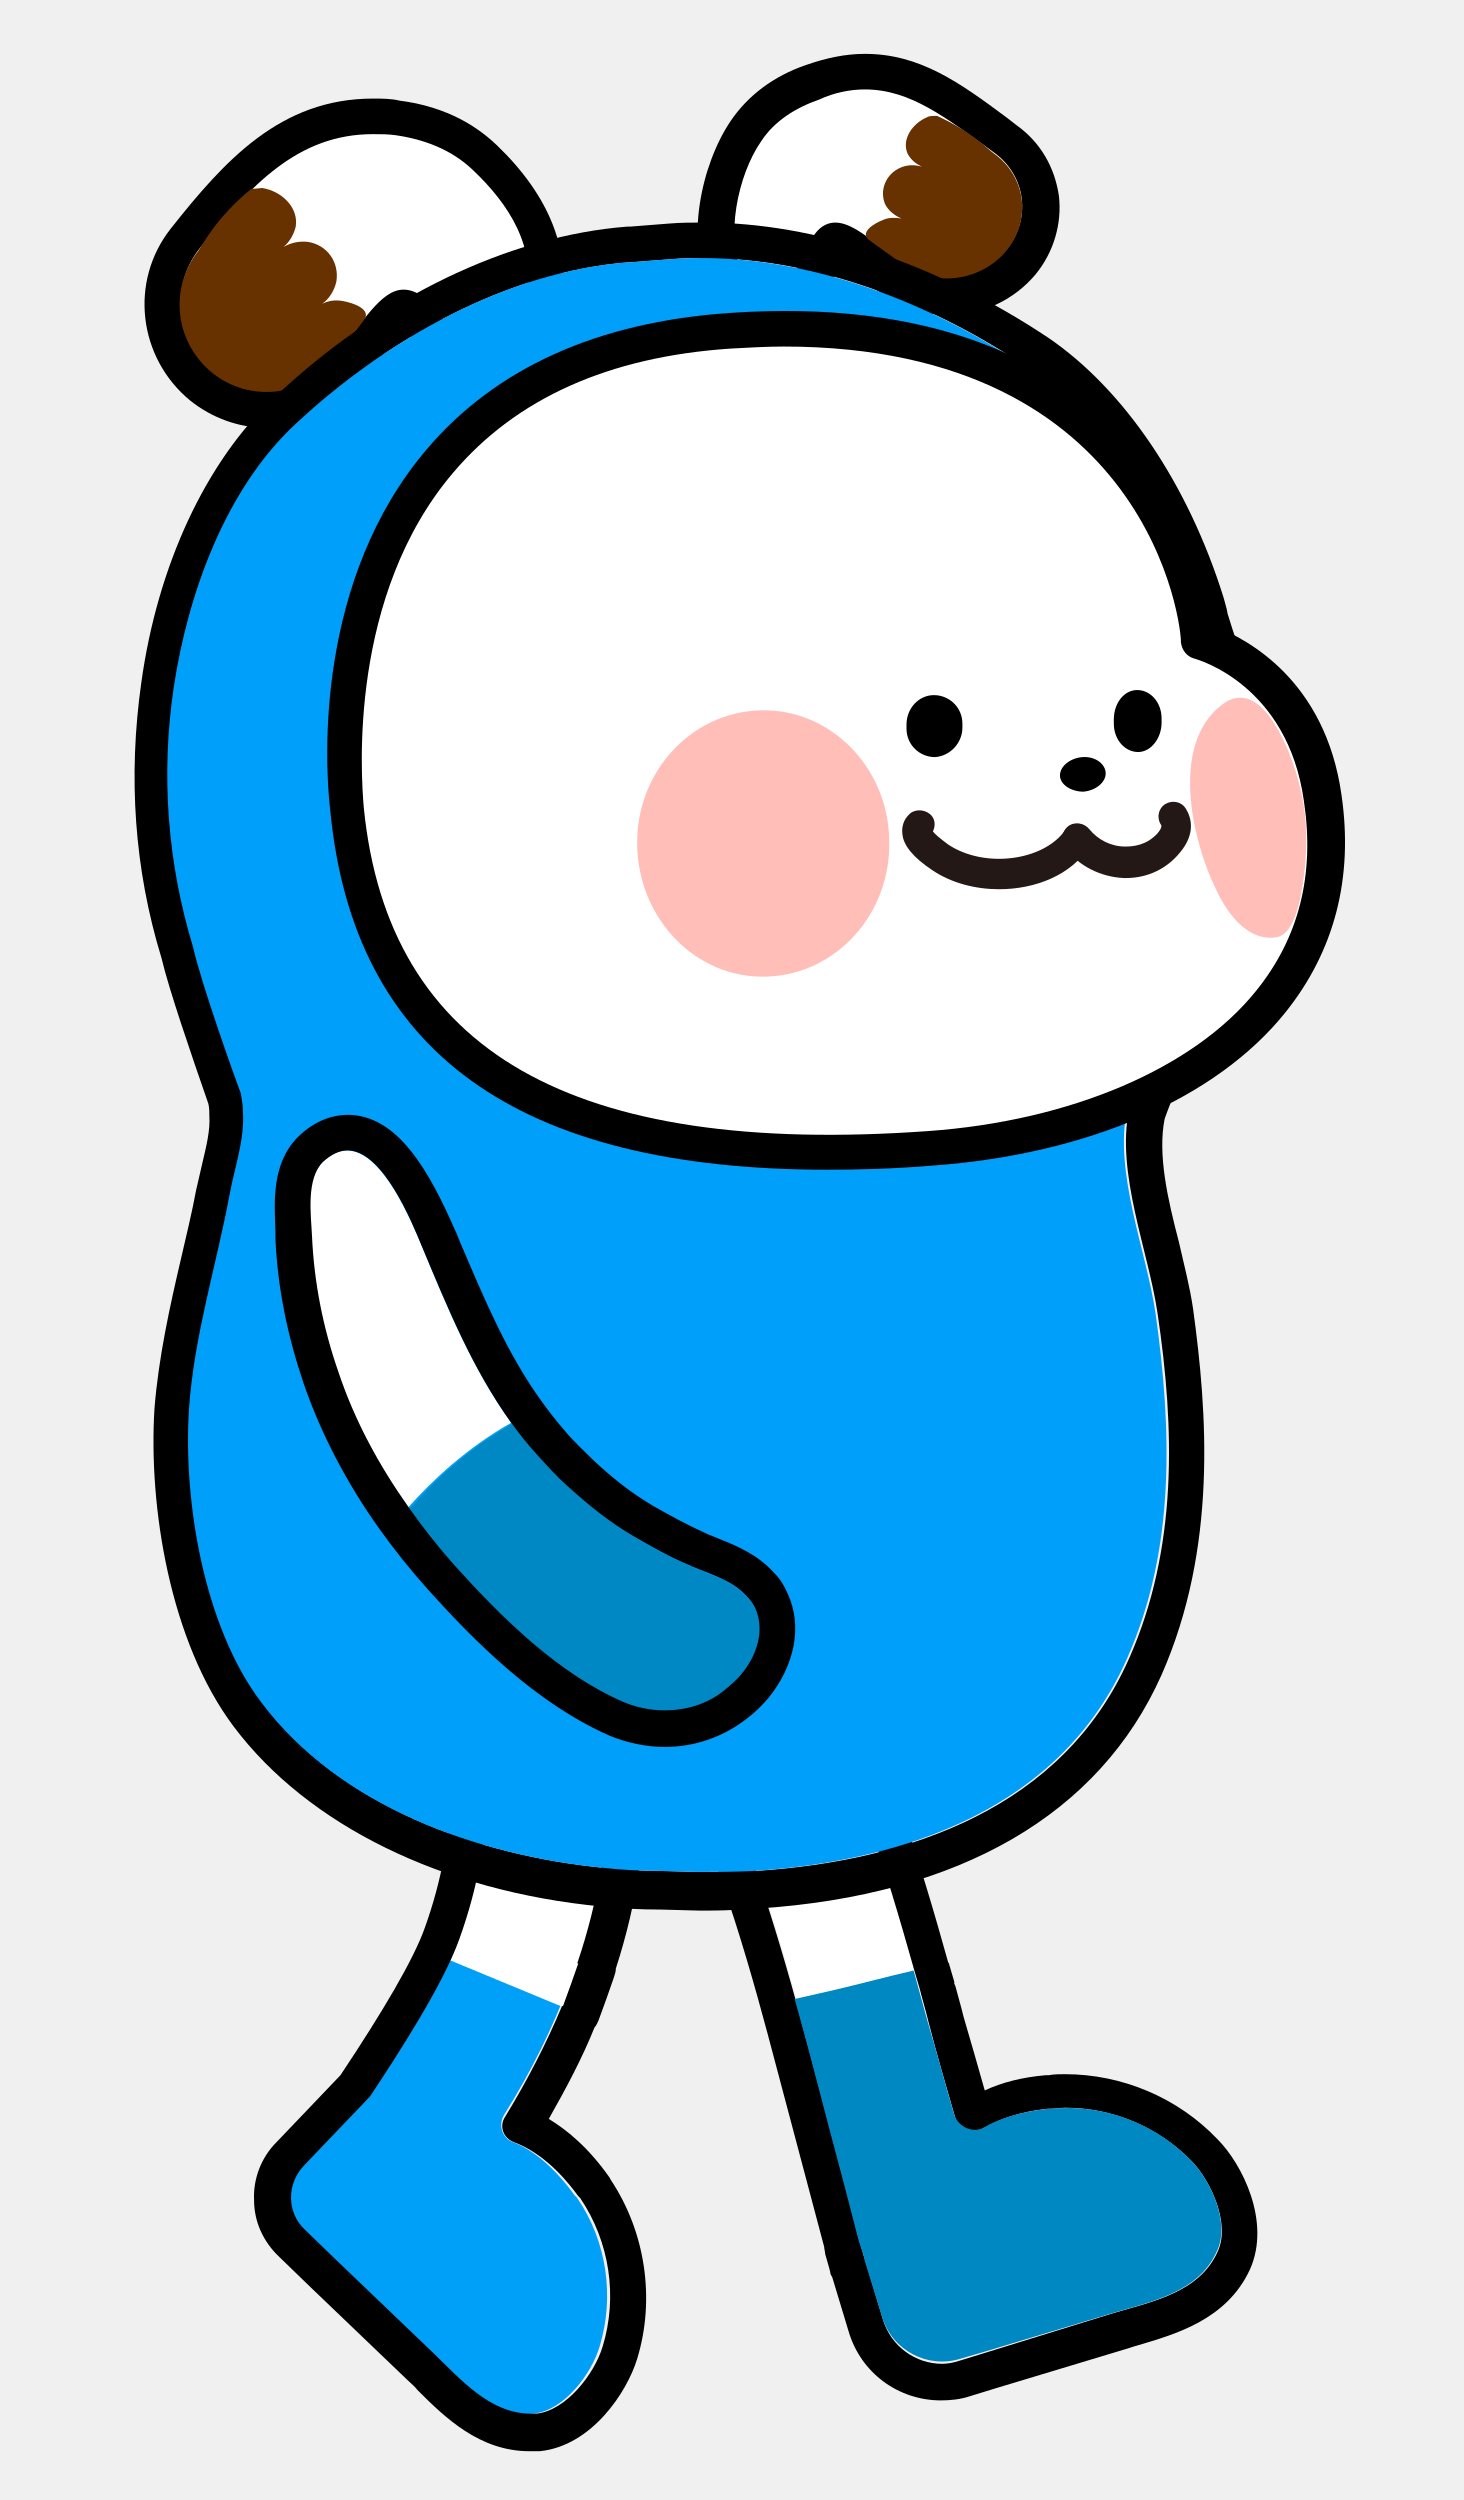
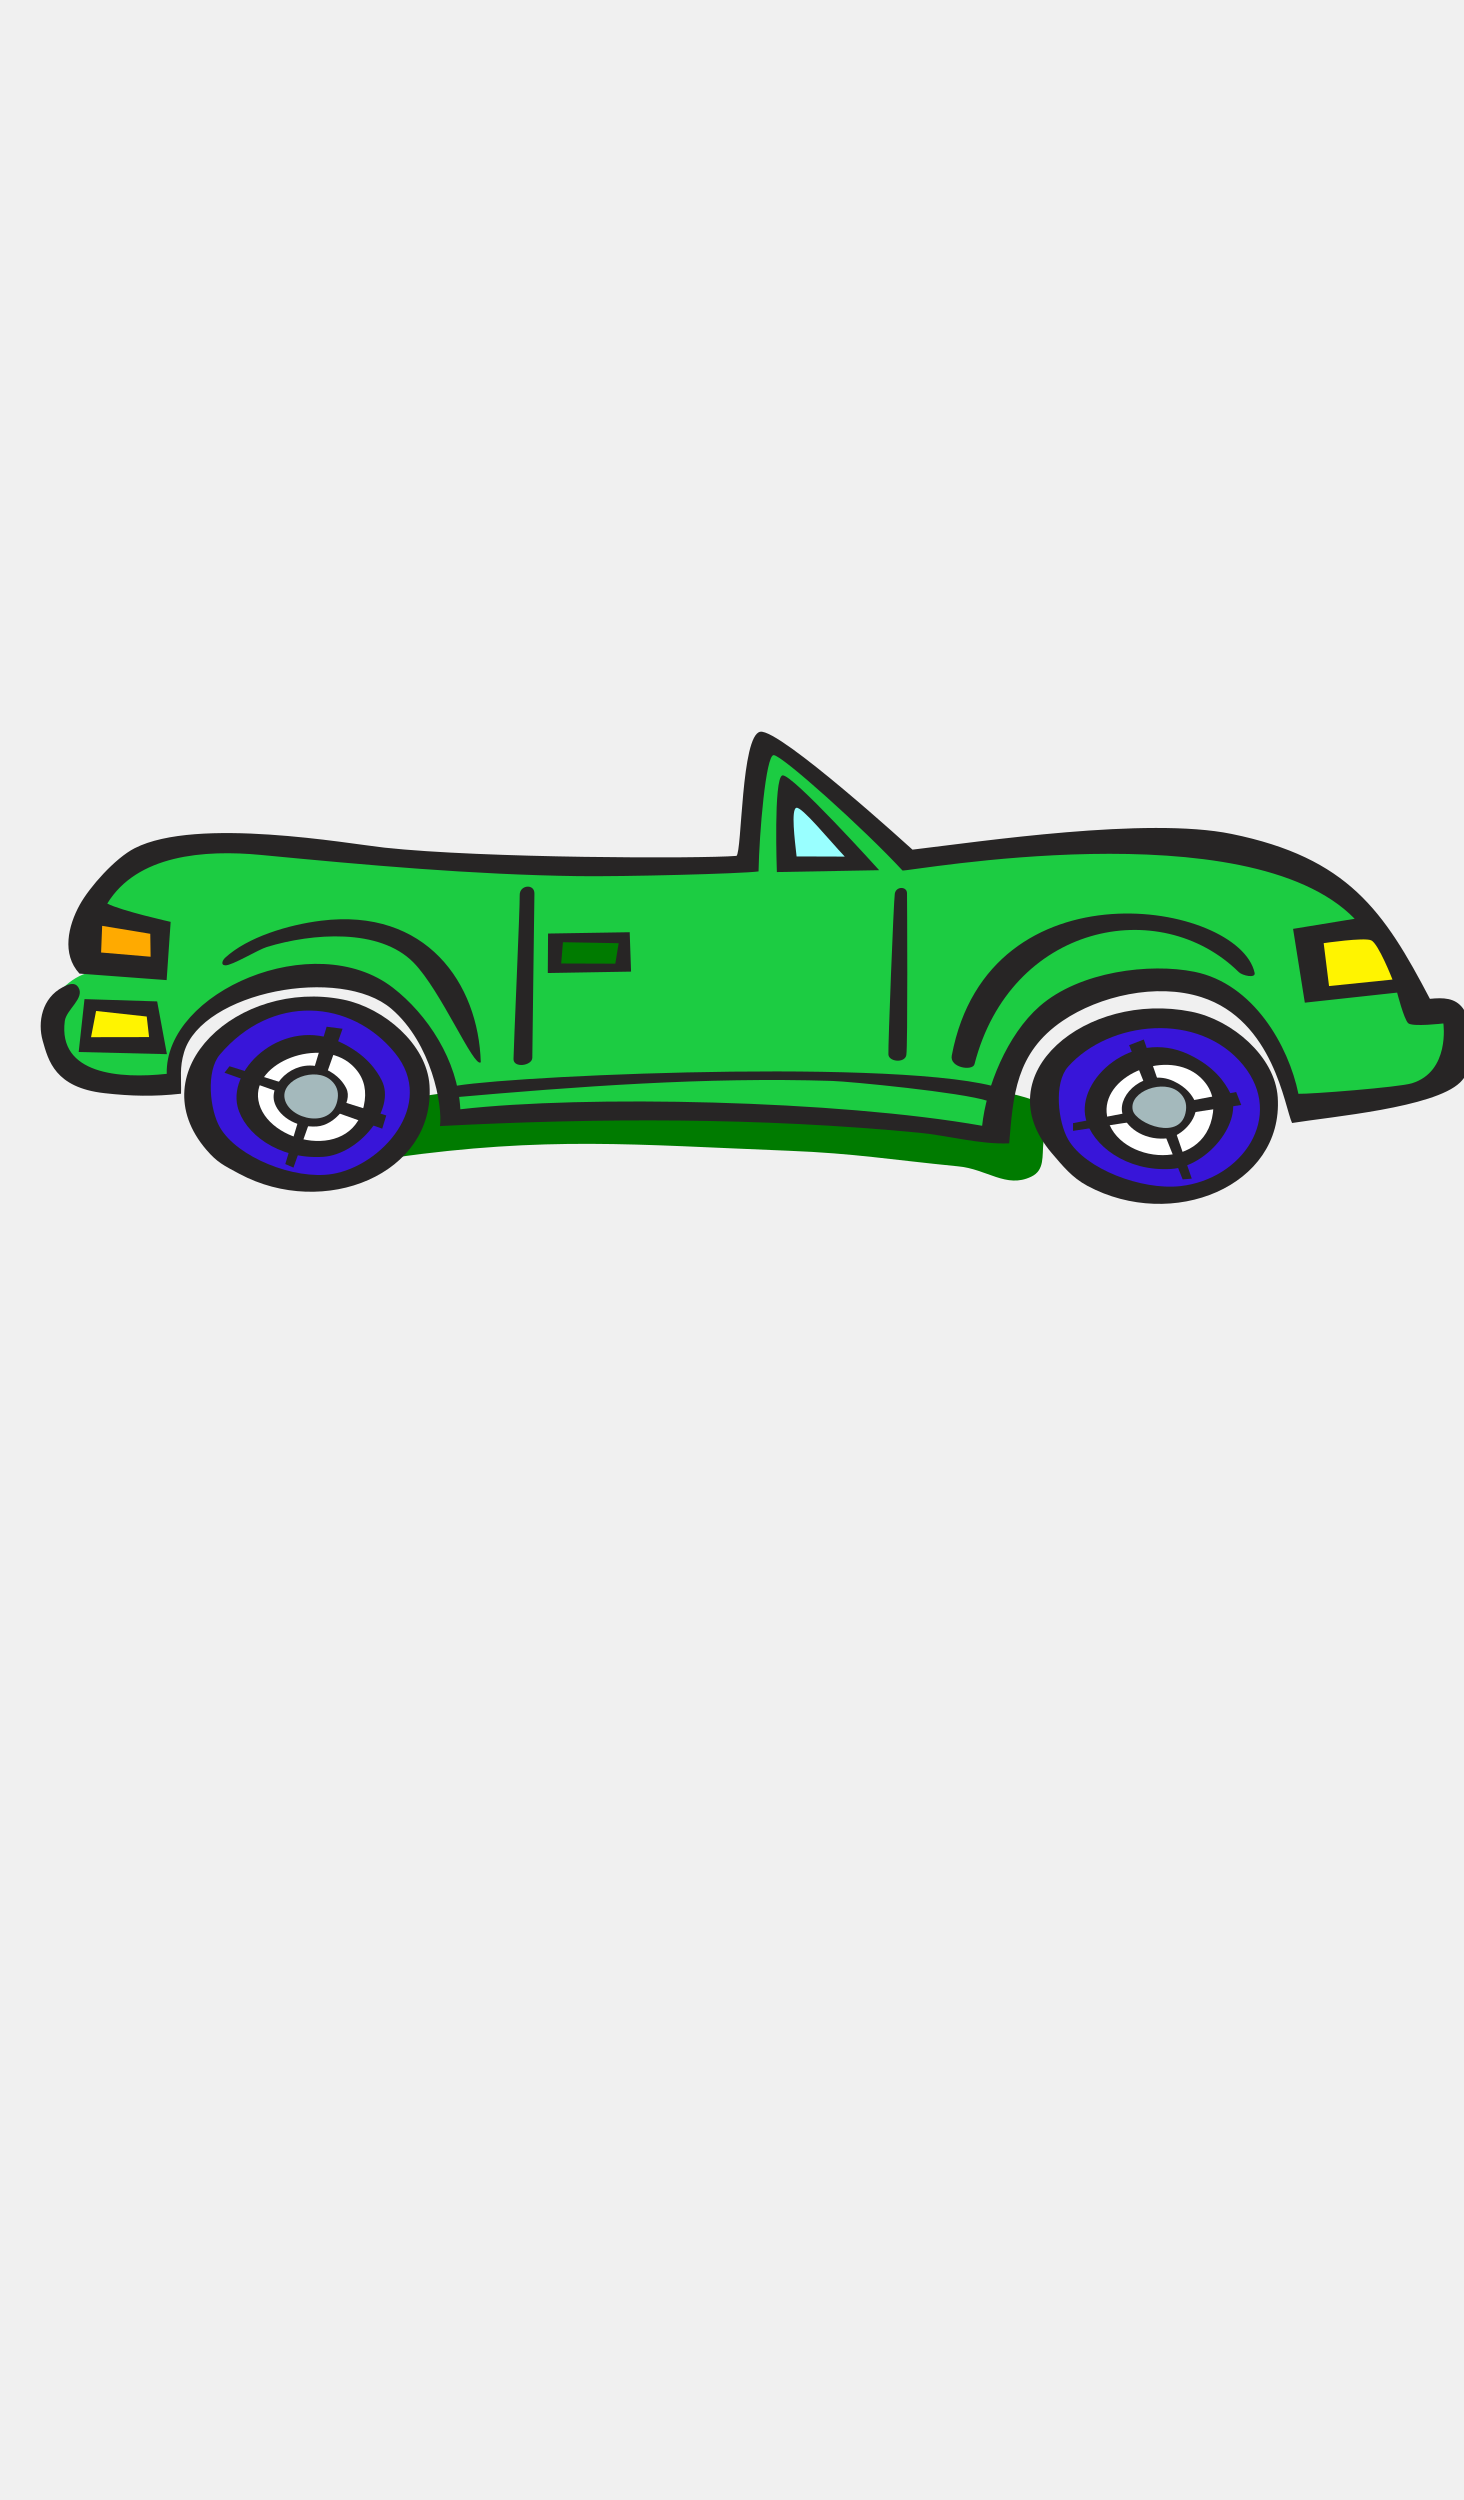
- <svg xmlns="http://www.w3.org/2000/svg" id="Layer_3" x="0" y="0" version="1.1" viewBox="0 0 144 246" xml:space="preserve" style="enable-background:new 0 0 144 246">
+ <svg xmlns="http://www.w3.org/2000/svg" version="1.1" id="Layer_1" x="0px" y="0px" width="144" height="246" viewBox="0 0 144 246" enable-background="new 0 0 150 150" xml:space="preserve">
  <g>
-     <path style="fill-rule:evenodd;clip-rule:evenodd;fill:#ffbeb8" d="M127.8,77c-0.6-2.5-3.5-10.7-7.5-7.7c-5.4,4-2.9,14.1-0.2,19.1 c1.1,2,3,4.3,5.6,3.8c1.5-0.3,2.1-3.1,2.3-4.1C128.7,84.4,128.8,80.6,127.8,77z" />
-   </g>
-   <g>
-     <g>
-       <path style="fill-rule:evenodd;clip-rule:evenodd;fill:#009ff8" d="M45.9,188.7l-0.8,2.2c-1.6,4.5-6,11.4-8.9,15.5l-6.5,6.7 c-1.7,1.8-1.7,4.7,0.1,6.4l3,2.9l9.5,9.1c2.8,2.7,5.8,6.4,10.2,6c3-0.3,5.7-3.9,6.5-6.6c1.5-4.9,0.7-10.4-2.2-14.6 c0,0-0.1-0.2-0.2-0.2c-2.3-3.2-4.5-4.7-6.1-5.3c-1.1-0.4-1.5-1.7-0.9-2.7c2.7-4.3,4.8-8.6,6.4-12.9l0.7-2L45.9,188.7z" />
-     </g>
-     <g>
-       <path style="fill:#fff" d="M55.8,156.5c-0.8-2-2.4-3.2-4.4-3.5c-2.2-0.3-4.5,0.7-5.9,2.6c-1.3,1.7-1.6,3.9-0.7,6 c3.9,9.2,4,19,0.2,29.3l-0.7,2l11.1,4.6l0.8-2.2C61.2,181.8,61,168.8,55.8,156.5z" />
-     </g>
-     <g>
-       <path d="M50.7,152.9c0.2,0,0.5,0,0.7,0c2,0.2,3.6,1.5,4.4,3.5c5,11.7,5.3,24.1,1,36.8l0.1,0l-0.7,2c0,0,0,0,0,0l-0.8,2.2l-0.1,0 c-1.5,3.6-3.4,7.3-5.6,10.9c-0.6,0.9-0.2,2.1,0.9,2.5c1.6,0.6,3.9,2,6.3,5.3c0,0,0.2,0.2,0.2,0.2c2.9,4.3,3.7,9.7,2.2,14.6 c-0.8,2.7-3.6,6.3-6.5,6.6c-0.2,0-0.4,0-0.6,0c-4,0-6.9-3.4-9.6-6l-9.5-9.1l-3.1-3c-1.8-1.7-1.8-4.5-0.1-6.3l6.5-6.8c0,0,0,0,0,0 c2.8-4.2,7.2-11,8.8-15.5l0,0c3.7-10.3,3.6-20.2-0.2-29.3c-0.9-2.1-0.6-4.2,0.7-6C46.8,153.9,48.7,152.9,50.7,152.9 M50.7,149.4 c-3.1,0-6.1,1.5-8,4c-2.1,2.7-2.5,6.3-1.1,9.5c3.5,8.3,3.6,17.3,0.2,26.8c-1.1,3.1-4.1,8.2-8.3,14.5l-6.3,6.6 c-1.5,1.5-2.3,3.6-2.2,5.7c0,2.1,0.9,4.1,2.5,5.6l3.1,3l9.5,9.1c0.3,0.3,0.7,0.6,1,1c2.7,2.7,6.1,6,11,6c0.3,0,0.6,0,1,0 c5.1-0.5,8.6-5.8,9.6-9.1c1.8-5.9,0.8-12.5-2.6-17.6l-0.1-0.2c-2.1-3-4.2-4.7-6-5.8c1.7-3,3.3-6,4.5-9c0.2-0.2,0.3-0.5,0.4-0.7 l0.8-2.2c0,0,0,0,0,0l0.7-2c0.1-0.3,0.2-0.6,0.2-0.9c4.3-13.3,3.8-26.3-1.4-38.5c-1.3-3.1-4-5.2-7.3-5.6 C51.4,149.4,51.1,149.4,50.7,149.4L50.7,149.4z" />
-     </g>
-   </g>
-   <g>
-     <path style="fill:#fff" d="M90.6,196c-3-10.9-6.4-22.4-12.2-33.2l0,0c-1-1.9-2.8-3-4.8-3.1c-2.2-0.1-4.4,1.1-5.6,3 c-1.1,1.8-1.2,4-0.1,5.9c5.3,10,8.5,20.9,11.1,30.3l0.6,2l2.1-0.5c2.3-0.5,5-1.2,7.4-1.8l2.2-0.5L90.6,196z" />
-   </g>
-   <g>
-     <path d="M73.4,159.7c0.1,0,0.1,0,0.2,0c2.1,0.1,3.8,1.2,4.8,3.1l0,0c5.4,10.1,8.7,20.9,11.6,31.2l0,0l0.5,1.7 c0,0.1,0.1,0.3,0.1,0.4l0.6,2.2l0,0l0.2,0.8c0.8,3.1,1.7,6.2,2.6,9.3c0.2,0.8,1,1.3,1.8,1.3c0.3,0,0.7-0.1,1-0.3 c1.4-0.8,3.4-1.6,6.3-1.9c0,0,0.3,0,0.3,0c0.5,0,0.9-0.1,1.4-0.1c4.7,0,9.2,1.9,12.5,5.3c1.9,2,3.8,6.2,2.5,8.9 c-1.8,4-6.5,4.9-10.2,6L97,231.5l-2.6,0.8c-0.6,0.2-1.2,0.3-1.7,0.3c-2.6,0-5-1.7-5.8-4.3l-1.7-5.7l0,0L85,222l-0.4-1.4l0,0 l-1.4-5.4c-1.8-6.7-3.6-13.7-4.3-16.1l0-0.1c-2.6-9.5-5.8-20.4-11.1-30.3c-1-2-1-4.1,0.1-5.9C69.1,160.9,71.2,159.7,73.4,159.7 M73.4,156.2L73.4,156.2c-3.4,0-6.6,1.8-8.4,4.7c-1.8,2.9-1.9,6.4-0.3,9.5c5.1,9.6,8.3,20.3,10.8,29.6c0.7,2.6,2.6,9.8,4.3,16.2 l1.3,4.9c0,0.2,0.1,0.5,0.1,0.7l0.4,1.4l0.1,0.4c0,0.2,0.1,0.3,0.2,0.5l1.6,5.3c1.2,4.1,4.9,6.8,9.1,6.8c0.9,0,1.9-0.1,2.8-0.4 l2.6-0.8l12.6-3.8c0.4-0.1,0.9-0.3,1.3-0.4c3.7-1.1,8.8-2.5,11.1-7.5c2.1-4.7-0.8-10.4-3.2-12.8c-3.9-4.1-9.4-6.4-15-6.4 c-0.5,0-1.1,0-1.6,0.1l-0.3,0c-2.3,0.2-4.3,0.7-6,1.5c-0.7-2.5-1.4-4.9-2.1-7.3l-0.2-0.8l-0.6-2.2l-0.1-0.2l0-0.2l-0.5-1.7 c0-0.1,0-0.1-0.1-0.2c-2.7-9.7-6.1-20.9-11.8-31.7c-1.6-3-4.5-4.9-7.8-5L73.4,156.2L73.4,156.2L73.4,156.2z" />
-   </g>
-   <g>
-     <path style="fill-rule:evenodd;clip-rule:evenodd;fill:#0088c2" d="M117.3,212.7c-3.5-3.7-8.7-5.7-13.8-5.2c0,0-0.2,0-0.3,0 c-2.9,0.3-4.9,1-6.3,1.8c-1.1,0.7-2.6,0-3-1.2c-0.9-3-1.7-6.1-2.6-9.1c0,0-1.4-5.1-1.4-5.1l-2.1,0.5c-2.4,0.6-5.1,1.3-7.4,1.8 l-2.2,0.5l0.6,2.2c0.7,2.4,2.5,9.5,4.3,16.2l1.4,5.4l0,0L85,222l0.1,0.5l0,0l1.7,5.5c1,3.3,4.5,5.1,7.7,4.1l2.4-0.7l12.6-3.8 c3.7-1.1,8.4-2,10.2-6C121.1,218.9,119.2,214.7,117.3,212.7z" />
-   </g>
-   <g>
-     <g>
-       <path style="fill:#fff" d="M86.5,135.9c-0.6-6.5,0.3-12.7,1.2-19.4c0.4-3,2-13.7-4.2-12c-2.3,0.6-3.6,3.8-4.6,5.7 c-2.2,4.1-3.7,8.4-4.6,12.8c-1,5-1.2,10-0.8,15C76.8,136.9,81.4,135.8,86.5,135.9z" />
-     </g>
-   </g>
-   <g>
-     <g>
-       <path style="fill:#0088c5" d="M94.6,157.2c0-0.1-0.1-0.1-0.1-0.2c-1.3-1.8-2.3-3.5-3.3-5.2c-1.3-2.5-2.3-5-3.1-7.7 c-0.4-1.3-0.7-2.7-1-4.2c-0.3-1.3-0.4-2.6-0.6-3.9c-5.1-0.1-9.7,0.9-13,2.1c0.2,2.4,0.5,4.8,1,7.2c1.4,6.8,3.4,14.4,7.5,20.1 c2,2.8,5.5,4.5,9.2,4c0.8-0.1,1.5-0.3,2.1-0.5c2.3-0.8,4.3-2.6,4.6-5c0.1-0.5,0-0.9-0.1-1.4C97.4,160.5,95.8,158.8,94.6,157.2z" />
-     </g>
-   </g>
-   <g>
-     <path d="M84.7,104.3c4.8,0,3.4,9.5,3,12.2c-0.9,6.7-1.8,12.9-1.2,19.4c0.1,1.3,0.3,2.6,0.6,3.9c0.3,1.5,0.6,2.9,1,4.2 c0.8,2.7,1.8,5.2,3.1,7.7c0.9,1.7,2,3.4,3.3,5.2c0,0.1,0.1,0.1,0.1,0.2c1.2,1.7,2.8,3.3,3.2,5.4c0.1,0.4,0.1,0.9,0.1,1.4 c-0.3,2.4-2.3,4.1-4.6,5c-0.6,0.2-1.4,0.4-2.1,0.5c-0.4,0.1-0.8,0.1-1.3,0.1c-3.2,0-6.1-1.6-7.9-4.1c-4.1-5.7-6.2-13.4-7.5-20.1 c-0.5-2.4-0.8-4.8-1-7.2c-0.4-5-0.2-10,0.8-15c0.9-4.4,2.4-8.8,4.6-12.8c1-1.9,2.3-5.1,4.6-5.7C83.9,104.3,84.3,104.3,84.7,104.3 M84.7,100.7c-0.7,0-1.4,0.1-2.1,0.3c-3.5,0.9-5.3,4.4-6.5,6.7l-0.4,0.7c-2.3,4.3-3.9,9-4.9,13.8c-1,5.1-1.3,10.5-0.8,16 c0.2,2.6,0.6,5.1,1.1,7.6c1.3,6.6,3.5,15,8.1,21.5c2.5,3.5,6.5,5.6,10.8,5.6c0.6,0,1.2,0,1.7-0.1c1-0.1,2-0.4,2.8-0.7 c3.9-1.4,6.5-4.4,6.9-7.9c0.1-0.8,0-1.5-0.1-2.4c-0.5-2.4-1.9-4.2-3-5.7c-0.3-0.4-0.5-0.7-0.8-1.1l-0.2-0.2c-1.1-1.6-2.1-3.2-3-4.8 c-1.2-2.2-2.1-4.5-2.9-7c-0.4-1.2-0.7-2.5-1-3.9c-0.2-1-0.4-2.2-0.5-3.6c-0.6-5.7,0.2-11.5,1-17.5l0.1-1.1l0-0.3 c0.7-5.1,1-10.6-1.7-13.8C88.3,101.5,86.5,100.7,84.7,100.7L84.7,100.7z" />
-   </g>
-   <g>
-     <g>
-       <path style="fill:#fff" d="M74.1,29.6c-1.2,0-2.2-0.6-2.7-1.7c-2.1-4.5-0.6-11.3,2-15.1C74.8,10.6,77,9,79.8,8 c1.8-0.7,3.6-1,5.2-1c4.8,0,8.5,2.7,12.8,5.9l0.9,0.7c1.9,1.4,3.2,3.5,3.5,5.8c0.3,2.3-0.4,4.6-1.9,6.4c-1.7,2.1-4.4,3.3-7.2,3.3 c0,0,0,0,0,0c-2,0-3.9-0.6-5.5-1.7c-0.7-0.5-1.4-1-2-1.5c-1.4-1.1-2.8-2.2-3.6-2.2c-0.1,0-0.3,0-0.7,0.5c-0.4,0.5-0.6,1.1-0.9,1.7 c-0.4,1.1-1,2.8-3.3,3.2c-0.4,0.1-0.8,0.2-1.2,0.3C75.4,29.5,74.7,29.6,74.1,29.6z" />
-     </g>
-     <g>
-       <path d="M85.1,8.8c4.5,0,8,2.8,12.7,6.2c3.2,2.3,3.7,6.6,1.2,9.6c-1.5,1.8-3.6,2.7-5.8,2.7c-1.5,0-3.1-0.5-4.4-1.4 c-2.8-2-4.8-4-6.6-4c-0.7,0-1.4,0.3-2,1.1c-1.6,1.9-1,3.9-3.1,4.3c-1.1,0.2-2.1,0.6-2.9,0.6c-0.5,0-0.9-0.2-1.1-0.7 c-1.8-3.8-0.5-10,1.8-13.3c1.3-2,3.4-3.3,5.7-4.1C82.1,9.1,83.7,8.8,85.1,8.8 M85.1,5.3c-1.9,0-3.8,0.4-5.8,1.1 c-3.2,1.1-5.7,3-7.4,5.5c-2.9,4.3-4.5,11.8-2.1,16.9c0.8,1.7,2.4,2.7,4.3,2.7c0.9,0,1.7-0.2,2.5-0.4c0.3-0.1,0.7-0.2,1-0.2 c3.3-0.6,4.3-3.1,4.7-4.3c0.1-0.3,0.2-0.5,0.3-0.7c0.6,0.4,1.4,1,2.1,1.5c0.6,0.5,1.3,1,2.1,1.5c1.9,1.4,4.1,2.1,6.5,2.1 c3.4,0,6.5-1.5,8.6-4c1.8-2.2,2.6-5,2.3-7.7c-0.4-2.8-1.8-5.3-4.2-7l-0.9-0.7C94.4,8.1,90.5,5.3,85.1,5.3L85.1,5.3z" />
-     </g>
-     <g>
-       <path style="fill:#683100" d="M87,21.6c0.5-0.2,1.1-0.2,1.7-0.1c-0.7-0.3-1.3-0.8-1.6-1.4c-0.6-1.4,0.1-3,1.5-3.6 c0.7-0.3,1.4-0.3,2.1-0.1c-0.6-0.3-1.1-0.7-1.4-1.3c-0.6-1.4,0.5-3,2-3.6c0.1-0.1,0.8-0.1,0.9-0.1c3.5,1.6,5,3.3,5.6,3.7 c3.2,2.3,3.7,6.6,1.2,9.6c-2.5,3-7.1,3.6-10.2,1.3c-0.9-0.7-2.8-2-3.3-2.4C84.6,22.9,85.9,22,87,21.6" />
-     </g>
-   </g>
-   <g>
-     <g>
-       <path style="fill:#fff" d="M26.3,40.2c-2.3,0-4.6-0.8-6.4-2.3c-4.4-3.5-5.1-10-1.6-14.4c5.2-6.6,10.2-12.1,18.5-12.1 c0.8,0,1.6,0.1,2.5,0.2c3.4,0.4,6.3,1.7,8.6,3.9c4.8,4.7,6.7,9.3,5.8,14.3c-0.5,2.9-4.5,4.8-7,4.9l-0.4,0c-2.3,0-3.2-1.3-4-2.3 c-0.4-0.5-0.8-1.1-1.5-1.6c-0.4-0.3-0.7-0.5-0.9-0.5c-0.8,0-2.3,2-3.6,3.7c-0.6,0.7-1.2,1.6-1.8,2.4 C32.3,38.8,29.4,40.2,26.3,40.2z" />
-     </g>
-     <g>
-       <path d="M36.7,13.2c0.7,0,1.5,0,2.2,0.1c2.8,0.4,5.5,1.4,7.6,3.4c3.6,3.4,6.3,7.6,5.3,12.7c-0.3,1.8-3.2,3.3-5.4,3.5 c-0.1,0-0.2,0-0.3,0c-2.3,0-2.2-1.8-4.4-3.6c-0.7-0.6-1.4-0.8-2-0.8c-2.2,0-4,3.2-6.8,6.7c-1.7,2.1-4.1,3.2-6.6,3.2 c-1.9,0-3.7-0.6-5.3-1.9c-3.6-2.9-4.3-8.3-1.4-12C24.7,18.2,29.3,13.2,36.7,13.2 M36.7,9.7L36.7,9.7c-9.1,0-14.6,6.1-19.9,12.8 c-4.1,5.2-3.2,12.7,1.9,16.9c2.1,1.7,4.8,2.7,7.5,2.7c3.7,0,7.1-1.6,9.4-4.5c0.7-0.8,1.3-1.6,1.9-2.4c0.7-0.9,1.6-2.2,2.2-2.8 c0.4,0.4,0.7,0.7,1,1.2c0.9,1.1,2.3,3,5.4,3c0.2,0,0.3,0,0.5,0c3.1-0.2,7.9-2.3,8.6-6.4c1-5.5-1.1-10.9-6.3-15.9 c-2.5-2.4-5.7-3.9-9.6-4.4C38.5,9.7,37.6,9.7,36.7,9.7L36.7,9.7z" />
-     </g>
-     <g>
-       <path style="fill:#683100" d="M33.6,29.6c-0.7-0.1-1.3,0-1.9,0.3c0.7-0.5,1.2-1.3,1.4-2.2c0.3-1.9-0.9-3.6-2.8-3.9 c-0.9-0.1-1.7,0.1-2.4,0.5c0.6-0.5,1-1.2,1.2-2c0.3-1.9-1.4-3.5-3.3-3.8c-0.2,0-0.9,0.1-1.1,0.1c-3.5,2.9-4.7,5.4-5.2,6.1 c-2.9,3.7-2.3,9,1.4,12c3.6,2.9,9,2.4,11.9-1.3c0.9-1.1,2.5-3.2,3-3.9C36.6,30.5,34.9,29.8,33.6,29.6" />
-     </g>
-   </g>
-   <g>
-     <path style="fill-rule:evenodd;clip-rule:evenodd;fill:#fff;stroke:#231815;stroke-linecap:round;stroke-linejoin:round;stroke-miterlimit:10" d="M66,114" />
-   </g>
-   <g>
-     <g>
-       <path d="M69.3,25.4c11.1,0,22.5,4.5,31.7,10.7c7.8,5.3,13.1,14.8,15.9,23.7c0.2,0.5,0.3,1.1,0.4,1.6c0.3,0.9,0.6,1.8,0.9,2.7 c3.1,10.8,1.3,20.2-1.7,30.9c-0.6,2.3-5.3,13.7-5.4,14.2c-1.3,6.2,1.9,13.9,2.8,20c1.7,11.4,2,23.2-2.8,34 c-6.5,14.7-21.6,19.9-36.7,20.9c-1.5,0.1-3,0.1-4.5,0.1c-0.3,0-0.6,0-1,0c-0.1,0-0.1,0-0.2,0l-3.7-0.1c-1.8,0-3.7-0.1-5.5-0.3 c-12.4-1.2-26-6-33.7-16.3c-5.6-7.4-7.7-19.8-7.1-28.9c0.5-7.2,2.7-14.1,4-21.1c0.5-2.7,1.6-5.4,1.3-8.2c0-0.6-0.1-1.2-0.2-1.7 c-0.4-1.3-3.8-10.7-4.7-14.4c-2.5-8.2-3.2-16.9-1.9-25.6c1.3-9.2,5.1-19.4,12-25.9c8.8-8.3,20.7-15,32.8-15.9c0,0,0.1,0,0.2,0 l3.9-0.3C67.1,25.4,68.2,25.4,69.3,25.4 M69.3,21.9c-1.2,0-2.3,0-3.5,0.1l-3.8,0.3l-0.3,0c-11.6,0.9-24.4,7-34.8,16.9 c-6.6,6.2-11.4,16.4-13,28c-1.3,9.2-0.7,18.3,2,27.1c0.7,3,2.9,9.4,4.6,14.3c0.1,0.4,0.1,0.8,0.1,1.2c0.1,1.4-0.3,3-0.7,4.7 c-0.2,0.9-0.4,1.7-0.6,2.6c-0.4,2.2-1,4.6-1.5,6.8c-1.1,4.7-2.2,9.7-2.6,14.7c-0.6,9.6,1.5,22.9,7.8,31.3 c7.3,9.7,20.5,16.2,36.2,17.7c1.8,0.2,3.8,0.3,5.8,0.3l3.7,0.1l0.2,0l1,0c1.6,0,3.1-0.1,4.7-0.2c19.9-1.3,33.6-9.3,39.7-23 c5.5-12.5,4.5-25.8,3.1-36c-0.3-2.1-0.9-4.4-1.4-6.6c-1.1-4.2-2.1-8.6-1.4-12.1c0.2-0.6,1-2.7,1.8-4.5c1.9-4.7,3.2-8.2,3.6-9.6 c2.9-10.4,5.2-20.8,1.7-32.8c-0.3-0.9-0.6-1.8-0.9-2.8l-0.1-0.5c-0.1-0.4-0.2-0.7-0.3-1.1c-3.5-11.2-9.8-20.5-17.3-25.6 C92.1,25.9,80.2,21.9,69.3,21.9L69.3,21.9z" />
-     </g>
-     <g>
-       <path style="fill:#009ff9" d="M116.4,95c3-10.7,4.9-20.1,1.7-30.9c-0.3-0.9-0.6-1.8-0.9-2.7c-0.2-0.5-0.3-1.1-0.4-1.6 c-2.8-8.9-8.1-18.4-15.9-23.7c-10-6.8-22.8-11.5-34.9-10.6l-3.9,0.3c-0.1,0-0.2,0-0.2,0c-12,0.9-23.9,7.6-32.8,15.9 c-6.9,6.4-10.6,16.7-12,25.9c-1.3,8.7-0.6,17.4,1.9,25.6c0.8,3.6,4.2,13.1,4.7,14.4c0.1,0.6,0.2,1.2,0.2,1.7 c0.2,2.8-0.8,5.5-1.3,8.2c-1.3,7-3.5,13.9-4,21.1c-0.6,9.2,1.5,21.5,7.1,28.9c7.7,10.3,21.4,15.1,33.7,16.3 c1.8,0.2,3.7,0.3,5.5,0.3l3.7,0.1c0.1,0,0.1,0,0.2,0c1.8,0,3.6,0,5.4-0.1c15-1,30.2-6.2,36.7-20.9c4.8-10.8,4.4-22.6,2.8-34 c-0.9-6.1-4.1-13.8-2.8-20C111.1,108.6,115.7,97.3,116.4,95z" />
-     </g>
-   </g>
-   <g>
-     <path style="fill:#009ff8" d="M66.1,25.5c0,0-0.1,0-0.2,0L66.1,25.5z" />
-   </g>
-   <g>
-     <path style="fill-rule:evenodd;clip-rule:evenodd;fill:#ffbeb8" d="M127.5,74.3c-0.5-2.5-3.1-10.8-7.2-8c-5.5,3.8-3.4,14-0.9,19.1 c1,2,2.8,4.4,5.5,4c1.5-0.2,2.2-3,2.4-4C128,81.8,128.2,78,127.5,74.3z" />
-   </g>
-   <g>
-     <g>
-       <g>
-         <path style="fill:#fff" d="M50.3,140c-3.8-5.3-6.2-11.1-8.8-17.4c-1.2-2.8-5.2-12.8-9.8-8.2c-1.7,1.7-1.2,5.1-1.1,7.3 c0.2,4.6,1.1,9.1,2.6,13.4c1.7,4.8,4.1,9.2,6.9,13.3C42.5,145.7,45.9,142.5,50.3,140z" />
-       </g>
-     </g>
-     <g>
-       <g>
-         <path style="fill:#0088c5" d="M68.1,154.2c-0.1,0-0.2-0.1-0.2-0.1c-2-0.9-3.8-1.8-5.4-2.8c-2.4-1.5-4.5-3.1-6.6-5 c-1-1-2-2-3-3.1c-0.9-1-1.7-2-2.5-3.1c-4.4,2.5-7.8,5.7-10.1,8.4c1.4,2,2.9,3.9,4.5,5.7c4.6,5.1,10.2,10.7,16.7,13.5 c3.1,1.4,7,1.1,9.9-1.2c0.6-0.5,1.1-1,1.6-1.5c1.6-1.9,2.4-4.4,1.4-6.6c-0.2-0.4-0.5-0.8-0.8-1.1C72.2,155.6,70,155,68.1,154.2z" />
-       </g>
-     </g>
-     <g>
-       <path d="M34.2,113.2c3.5,0,6.4,7.2,7.3,9.4c2.6,6.2,5,12.1,8.8,17.4c0.8,1.1,1.6,2.1,2.5,3.1c1,1.1,2,2.2,3,3.1 c2.1,1.9,4.2,3.6,6.6,5c1.7,1,3.5,2,5.4,2.8c0.1,0,0.2,0.1,0.2,0.1c1.9,0.8,4.1,1.4,5.5,3c0.3,0.3,0.6,0.7,0.8,1.1 c1,2.2,0.2,4.7-1.4,6.6c-0.4,0.5-1,1-1.6,1.5c-1.7,1.4-3.8,2-5.9,2c-1.4,0-2.8-0.3-4-0.8c-6.5-2.8-12.1-8.4-16.7-13.5 c-1.6-1.8-3.1-3.7-4.5-5.7c-2.9-4.1-5.3-8.5-6.9-13.3c-1.5-4.3-2.4-8.8-2.6-13.4c-0.1-2.1-0.6-5.6,1.1-7.3 C32.6,113.6,33.4,113.2,34.2,113.2 M34.2,109.7c-1.2,0-3.1,0.4-4.9,2.2c-2.6,2.6-2.3,6.5-2.2,9.1l0,0.8c0.2,4.9,1.2,9.7,2.8,14.4 c1.7,4.9,4.2,9.7,7.4,14.2c1.5,2.1,3.1,4.1,4.8,6c4.5,5,10.6,11.2,17.9,14.4c1.7,0.7,3.6,1.1,5.4,1.1c3,0,5.8-1,8.1-2.8 c0.8-0.6,1.5-1.3,2.1-2c2.6-3.2,3.4-7.1,1.9-10.3c-0.3-0.7-0.7-1.4-1.3-2c-1.6-1.8-3.7-2.7-5.5-3.4c-0.4-0.2-0.8-0.3-1.2-0.5 l-0.2-0.1c-1.8-0.8-3.4-1.7-5-2.6c-2.2-1.3-4.1-2.8-6-4.6c-0.9-0.9-1.9-1.8-2.8-2.9c-0.7-0.8-1.4-1.7-2.2-2.8 c-3.4-4.7-5.6-10-8-15.6l-0.4-1l-0.1-0.2C42.3,115.4,39.2,109.7,34.2,109.7L34.2,109.7z" />
-     </g>
-   </g>
-   <g>
-     <g>
-       <path style="fill-rule:evenodd;clip-rule:evenodd;fill:#fff" d="M71.9,32.5c42.5-2.9,46.1,29,46.3,30.5 c0,0,10.3,2.7,12.1,15.4c3.2,22.9-18.7,33-38.7,34.5c-39.5,2.9-55.2-10.8-57.4-33.3C33.3,70.9,32.8,35.1,71.9,32.5z" />
-       <path d="M81.4,115.1c-30.5,0-46.6-11.6-48.9-35.3C31.9,74.7,31.1,57,42,44.2c6.8-8,16.8-12.5,29.7-13.4l0.1,1.8l-0.1-1.8 c40.4-2.8,47,24.8,48,30.9c3,1.2,10.7,5.2,12.3,16.5c1.2,8.2-0.7,15.4-5.5,21.4c-6.8,8.5-19.5,14-34.8,15.1 C88.1,115,84.6,115.1,81.4,115.1z M77.1,34.1c-1.6,0-3.4,0.1-5.2,0.2c-12,0.8-21.1,4.9-27.3,12.2c-10.3,12.1-9.1,29.6-8.8,33 c2.4,24,20.5,34.3,55.5,31.8c14.1-1,26.2-6.2,32.3-13.8c4.2-5.2,5.8-11.4,4.7-18.7c-1.6-11.4-10.4-13.9-10.8-14 c-0.7-0.2-1.2-0.8-1.3-1.6C116.3,61.9,113.3,34.1,77.1,34.1z" />
-     </g>
-     <g>
-       <path style="fill-rule:evenodd;clip-rule:evenodd;fill:#ffbeb8" d="M87.5,82.7c0.2,7.2-5.2,13.2-12.1,13.4 c-6.9,0.2-12.5-5.6-12.7-12.8c-0.2-7.2,5.2-13.2,12.1-13.4C81.7,69.7,87.4,75.5,87.5,82.7" />
-     </g>
-     <g>
-       <g>
-         <path style="fill-rule:evenodd;clip-rule:evenodd" d="M112,74L112,74c-1.3,0-2.4-1.2-2.4-2.8l0-0.4c0-1.6,1-2.9,2.3-2.9 c1.3,0,2.4,1.2,2.4,2.8l0,0.4C114.3,72.7,113.2,74,112,74" />
-       </g>
-       <g>
-         <path style="fill-rule:evenodd;clip-rule:evenodd" d="M92,74.5L92,74.5c-1.5,0-2.8-1.2-2.8-2.8l0-0.4c0-1.6,1.2-2.9,2.7-2.9 c1.5,0,2.8,1.2,2.8,2.8l0,0.4C94.7,73.1,93.5,74.4,92,74.5" />
-       </g>
-       <g>
-         <path style="fill-rule:evenodd;clip-rule:evenodd" d="M108.8,76.1c0,0.9-1,1.7-2.2,1.8c-1.2,0-2.3-0.7-2.3-1.6 c0-0.9,1-1.7,2.2-1.8C107.8,74.4,108.8,75.2,108.8,76.1" />
-       </g>
-       <g>
-         <g>
-           <path style="fill:#231815" d="M98.3,87.5c-2.3,0-4.7-0.6-6.6-1.9c-1.8-1.2-2.8-2.4-2.9-3.5c-0.1-0.7,0.1-1.4,0.6-1.9 c0.5-0.6,1.5-0.6,2.1-0.1c0.5,0.4,0.6,1.1,0.3,1.7c0.2,0.3,0.7,0.7,1.5,1.3c3.6,2.4,9.4,1.6,11.5-1.4c0.5-0.7,1.4-0.8,2-0.4 c0.7,0.5,0.8,1.4,0.4,2C105.4,86.1,101.9,87.5,98.3,87.5z" />
-         </g>
-         <g>
-           <path style="fill:#231815" d="M110.8,86.4c-0.1,0-0.2,0-0.2,0c-2.3-0.1-4.5-1.2-5.8-3c-0.5-0.7-0.3-1.6,0.3-2.1 c0.7-0.5,1.6-0.3,2.1,0.3c0.8,1,2.1,1.7,3.5,1.7c0.8,0,2.1-0.1,3.2-1.3c0.5-0.6,0.4-0.8,0.3-0.9c-0.4-0.7-0.2-1.6,0.5-2 c0.7-0.4,1.6-0.2,2,0.5c0.5,0.8,1,2.4-0.6,4.3C114.8,85.5,112.9,86.4,110.8,86.4z" />
-         </g>
-       </g>
-     </g>
-     <g>
-       <path style="fill-rule:evenodd;clip-rule:evenodd;fill:#ffbeb8" d="M127.8,77c-0.6-2.5-3.5-10.7-7.5-7.7 c-5.4,4-2.9,14.1-0.2,19.1c1.1,2,3,4.3,5.6,3.8c1.5-0.3,2.1-3.1,2.3-4.1C128.7,84.4,128.8,80.6,127.8,77z" />
-     </g>
+     <path fill="#007B00" d="M35.463,108.984c23.826-5.019,61.596-3.998,67.816,0c1.218,0.783-0.452,2.084-0.604,3.4   c-0.148,1.361,0.15,2.766-1.203,3.402c-2.459,1.191-4.363-0.766-7.223-1.021c-6.521-0.638-10.133-1.274-16.652-1.531   c-15.199-0.594-23.727-1.443-38.924,0.682L35.463,108.984z" stroke-width="1" />
+     <path fill="#1CCC42" d="M17.106,106.688c-3.812-1.189-7.875,0.979-11.537-2.125c-3.06-2.594-0.201-8.761,4.113-9.016   c-0.552-5.697,0.2-11.013,6.821-12.162c7.825-1.361,14.797,0,22.772,0.936c14.797,1.787,20.113,0,34.911,0   c0-4.295,1.103-11.651,1.103-11.651S88.13,81.516,88.631,84.32c0.352,1.963,13.442-2.041,18.86-2.041   c9.079,0,14.495,0.511,22.37,4.423c3.712,1.827,4.766,3.358,7.123,6.464c2.007,2.636,1.154,6.208,4.814,6.208   c3.713,7.653-4.814,9.228-11.234,10.205c-6.371,0.979-3.461-8.589-9.229-11.142c-7.224-3.23-13.394-2.764-19.16,2.127   c-3.661,3.104-3.411,7.144-4.014,11.396c-21.567-2.892-37.468-1.955-53.67-1.955c-0.602-2.638-1.053-3.828-2.006-6.464   c-1.605-4.338-4.965-6.721-10.232-7.4C24.579,95.122,17.106,100.098,17.106,106.688z" stroke-width="1" />
+     <path fill="#272525" d="M89.789,83.605c6.746-0.797,23.105-3.242,31.383-1.549c11.493,2.351,14.999,7.572,19.531,16.23   c1.318-0.133,2.486-0.11,3.253,0.939c1.369,1.871,1.513,5.541-0.289,7.295c-2.554,2.48-12.685,3.363-16.528,3.984   c-0.723-1.531-1.81-10.102-8.914-12.382c-4.442-1.426-10.056-0.116-13.649,2.321c-4.665,3.166-4.875,7.4-5.271,12.064   c-2.89,0.119-6.01-0.771-8.908-1.05c-15.642-1.498-31.389-1.469-47.105-0.651c0.278-2.014-0.824-8.147-4.772-11.535   c-4.997-4.289-18.631-1.682-20.407,4.268c-0.466,1.557-0.255,2.499-0.301,4.082c-2.658,0.298-4.89,0.244-7.537-0.053   c-4.873-0.545-5.518-3.211-6.07-5.147c-0.531-1.86-0.06-4.22,1.963-5.278c0.484-0.254,1.168-0.584,1.546,0.021   c0.66,1.06-1.193,2.173-1.34,3.312c-0.674,5.236,5.397,5.693,10.033,5.19c-0.201-8.08,14.52-14.442,22.25-8.478   c3.394,2.619,6.395,7.152,6.641,11.965c12.22-1.405,37.083-0.897,51.344,1.623c0.398-3.782,2.441-8.949,5.664-11.767   c3.945-3.448,10.864-4.265,15.233-3.384c5.798,1.166,9.258,7.282,10.224,12.005c1.188,0.036,9.863-0.636,11.172-1.036   c3.766-1.16,3.092-5.887,3.092-5.887s-3.047,0.363-3.463-0.025c-0.414-0.39-1.086-3.009-1.086-3.009l-9.084,0.99l-1.156-7.263   l6.062-0.992c-10.486-10.805-43.965-4.613-44.496-4.75c-3.797-4.107-11.925-11.415-12.686-11.354   c-0.762,0.061-1.404,7.615-1.477,11.444c-1.608,0.229-13.364,0.525-17.719,0.465c-10.449-0.146-20.843-1.087-31.217-2.084   c-5.64-0.541-12.235-0.004-15.149,4.782c1.374,0.716,6.236,1.8,6.236,1.8l-0.394,5.732l-8.579-0.639   c-1.767-1.92-1.112-4.711,0.028-6.773c0.96-1.739,3.466-4.577,5.407-5.568c6.116-3.119,21.093-0.431,24.569-0.056   c9.728,1.05,31.129,1.097,34.646,0.812c0.548-0.38,0.451-11.875,2.338-12.214C76.695,71.667,89.789,83.605,89.789,83.605z" stroke-width="1" />
+     <path fill="#272525" d="M86.51,85.628l-10.066,0.183c0,0-0.344-9.256,0.541-9.511C77.87,76.043,86.51,85.628,86.51,85.628z" stroke-width="1" />
+     <path fill="#99FFFF" d="M83.124,84.289l-4.74-0.016c-0.185-1.654-0.552-4.616-0.028-4.784C78.876,79.32,81.645,82.729,83.124,84.289   z" stroke-width="1" />
+     <path fill="#272525" d="M52.587,87.939c-0.024,1.02-0.191,15.362-0.207,16.147c-0.016,0.786-1.854,1.044-1.851,0.125   c0.003-0.918,0.643-15.098,0.61-16.123C51.108,87.064,52.612,86.921,52.587,87.939z" stroke-width="1" />
+     <polygon fill="#FFAA00" points="14.82,94.143 9.948,93.727 10.052,91.104 14.787,91.886 " stroke-width="1" />
+     <path fill="#272525" d="M89.25,87.887c0.012,0.682,0.083,15.127-0.068,15.937c-0.15,0.81-1.715,0.663-1.762-0.058   c-0.046-0.721,0.512-15.07,0.628-15.824C88.167,87.186,89.241,87.206,89.25,87.887z" stroke-width="1" />
+     <path fill="#272525" d="M47.309,104.527c-0.667,0.623-3.919-7.077-6.625-9.819c-3.35-3.396-9.94-2.888-14.421-1.526   c-0.866,0.264-3.432,1.842-4.096,1.808c-0.529-0.026-0.203-0.572-0.044-0.72c2.243-2.078,6.276-3.274,9.465-3.672   C41.952,89.309,47.084,96.79,47.309,104.527z" stroke-width="1" />
+     <polygon fill="#272525" points="61.962,91.73 62.096,95.607 53.903,95.746 53.929,91.861 " stroke-width="1" />
+     <path fill="#272525" d="M123.455,95.727c0.126,0.574-1.207,0.271-1.551-0.065c-7.786-7.687-22.471-4.734-26.014,9.057   c-0.179,0.693-2.466,0.357-2.236-0.85C97.294,84.583,121.921,88.745,123.455,95.727z" stroke-width="1" />
+     <polygon fill="#007B00" points="60.875,92.811 60.547,94.825 55.222,94.807 55.394,92.713 " stroke-width="1" />
+     <path fill="#FFF400" d="M137.021,96.389l-6.244,0.639l-0.527-4.221c0,0,3.973-0.586,4.675-0.279   C135.637,92.837,137.021,96.389,137.021,96.389z" stroke-width="1" />
+     <polygon fill="#272525" points="16.424,103.73 7.743,103.518 8.314,98.312 15.464,98.538 " stroke-width="1" />
+     <polygon fill="#FFF400" points="14.438,100.027 14.669,102.049 8.959,102.059 9.453,99.48 " stroke-width="1" />
+     <path fill="#272525" d="M97.66,106.857c0.701,0.176,0.13,1.672-0.434,1.482c-2.593-0.861-13.599-1.919-15.343-1.975   c-12.477-0.398-25.118,0.553-37.52,1.644c-0.556,0.05-0.928-0.698-0.274-0.981C46.396,106.031,86.557,104.079,97.66,106.857z" stroke-width="1" />
+     <path fill="#272525" d="M125.729,107.975c0.576,8.765-10.371,13.201-18.728,8.713c-1.534-0.823-2.44-1.979-3.498-3.209   c-6.685-7.776,3.412-16,13.728-13.928C121.246,100.357,125.463,103.959,125.729,107.975z" stroke-width="1" />
+     <path fill="#3815D9" d="M116.133,116.716c-3.762,0.414-9.324-1.653-11.021-4.583c-1-1.722-1.443-5.562-0.014-7.17   c4.063-4.564,12.898-5.48,17.237-0.15C126.464,109.883,122.238,116.043,116.133,116.716z" stroke-width="1" />
+     <path fill="#272525" d="M121.031,107.508c1.422,2.812-2.237,7.295-5.785,7.518c-4.444,0.276-7.771-2.349-8.407-4.952   c-0.94-3.854,4.623-8.892,10.08-6.343C119.545,104.955,120.566,106.591,121.031,107.508z" stroke-width="1" />
+     <path fill="#FFFFFF" d="M108.889,109.448c-0.242-3.78,6.109-6.255,9.172-3.483c1.112,1.008,1.461,2.202,1.297,3.503   C118.566,115.751,109.197,114.343,108.889,109.448z" stroke-width="1" />
+     <polygon fill="#272525" points="105.586,110.516 121.637,107.453 122.139,108.729 105.586,111.279 " stroke-width="1" />
+     <polygon fill="#272525" points="116.375,116.055 111.105,102.843 112.55,102.286 117.271,115.977 " stroke-width="1" />
+     <path fill="#272525" d="M42.263,106.784c0.577,8.764-10.372,13.2-18.726,8.712c-1.534-0.823-2.164-1.114-3.221-2.346   c-6.685-7.776,3.134-16.863,13.45-14.791C37.782,99.168,41.999,102.77,42.263,106.784z" stroke-width="1" />
+     <path fill="#3815D9" d="M32.668,115.525c-3.729,0.592-9.324-1.653-11.023-4.584c-0.999-1.721-1.399-5.532-0.012-7.17   c5.103-6.015,12.898-5.48,17.237-0.15C42.999,108.691,37.533,114.753,32.668,115.525z" stroke-width="1" />
+     <path fill="#272525" d="M37.566,106.316c1.423,2.812-2.237,7.295-5.784,7.518c-4.446,0.275-7.771-2.348-8.407-4.952   c-0.941-3.854,4.623-8.892,10.08-6.343C36.081,103.766,37.103,105.4,37.566,106.316z" stroke-width="1" />
+     <path fill="#FFFFFF" d="M25.423,108.258c-0.621-3.75,6.111-6.255,9.173-3.482c1.113,1.007,1.46,2.201,1.297,3.502   C35.104,114.562,26.134,112.557,25.423,108.258z" stroke-width="1" />
+     <polygon fill="#272525" points="22.582,104.918 38.01,109.76 37.611,111.062 22.09,105.559 " stroke-width="1" />
+     <polygon fill="#272525" points="28.072,114.544 32.141,101.029 33.709,101.229 28.876,114.893 " stroke-width="1" />
+     <path fill="#272525" d="M34.071,107.084c0.712,1.406-1.118,3.646-2.892,3.759c-2.223,0.14-3.885-1.174-4.204-2.477   c-0.471-1.929,2.312-4.446,5.04-3.171C33.328,105.809,33.838,106.626,34.071,107.084z" stroke-width="1" />
+     <path fill="#A4B9BC" d="M27.999,108.055c-0.31-1.875,3.055-3.128,4.587-1.742c0.556,0.504,0.73,1.103,0.648,1.752   C32.84,111.206,28.355,110.204,27.999,108.055z" stroke-width="1" />
+     <path fill="#272525" d="M117.535,108.275c0.712,1.406-1.118,3.646-2.893,3.758c-2.223,0.138-3.886-1.174-4.203-2.477   c-0.471-1.928,2.312-4.445,5.039-3.172C116.793,106.998,117.305,107.814,117.535,108.275z" stroke-width="1" />
+     <path fill="#A4B9BC" d="M111.464,109.245c-0.414-1.861,3.056-3.128,4.587-1.741c0.555,0.503,0.729,1.102,0.648,1.75   C116.305,112.396,111.762,110.583,111.464,109.245z" stroke-width="1" />
  </g>
</svg>
